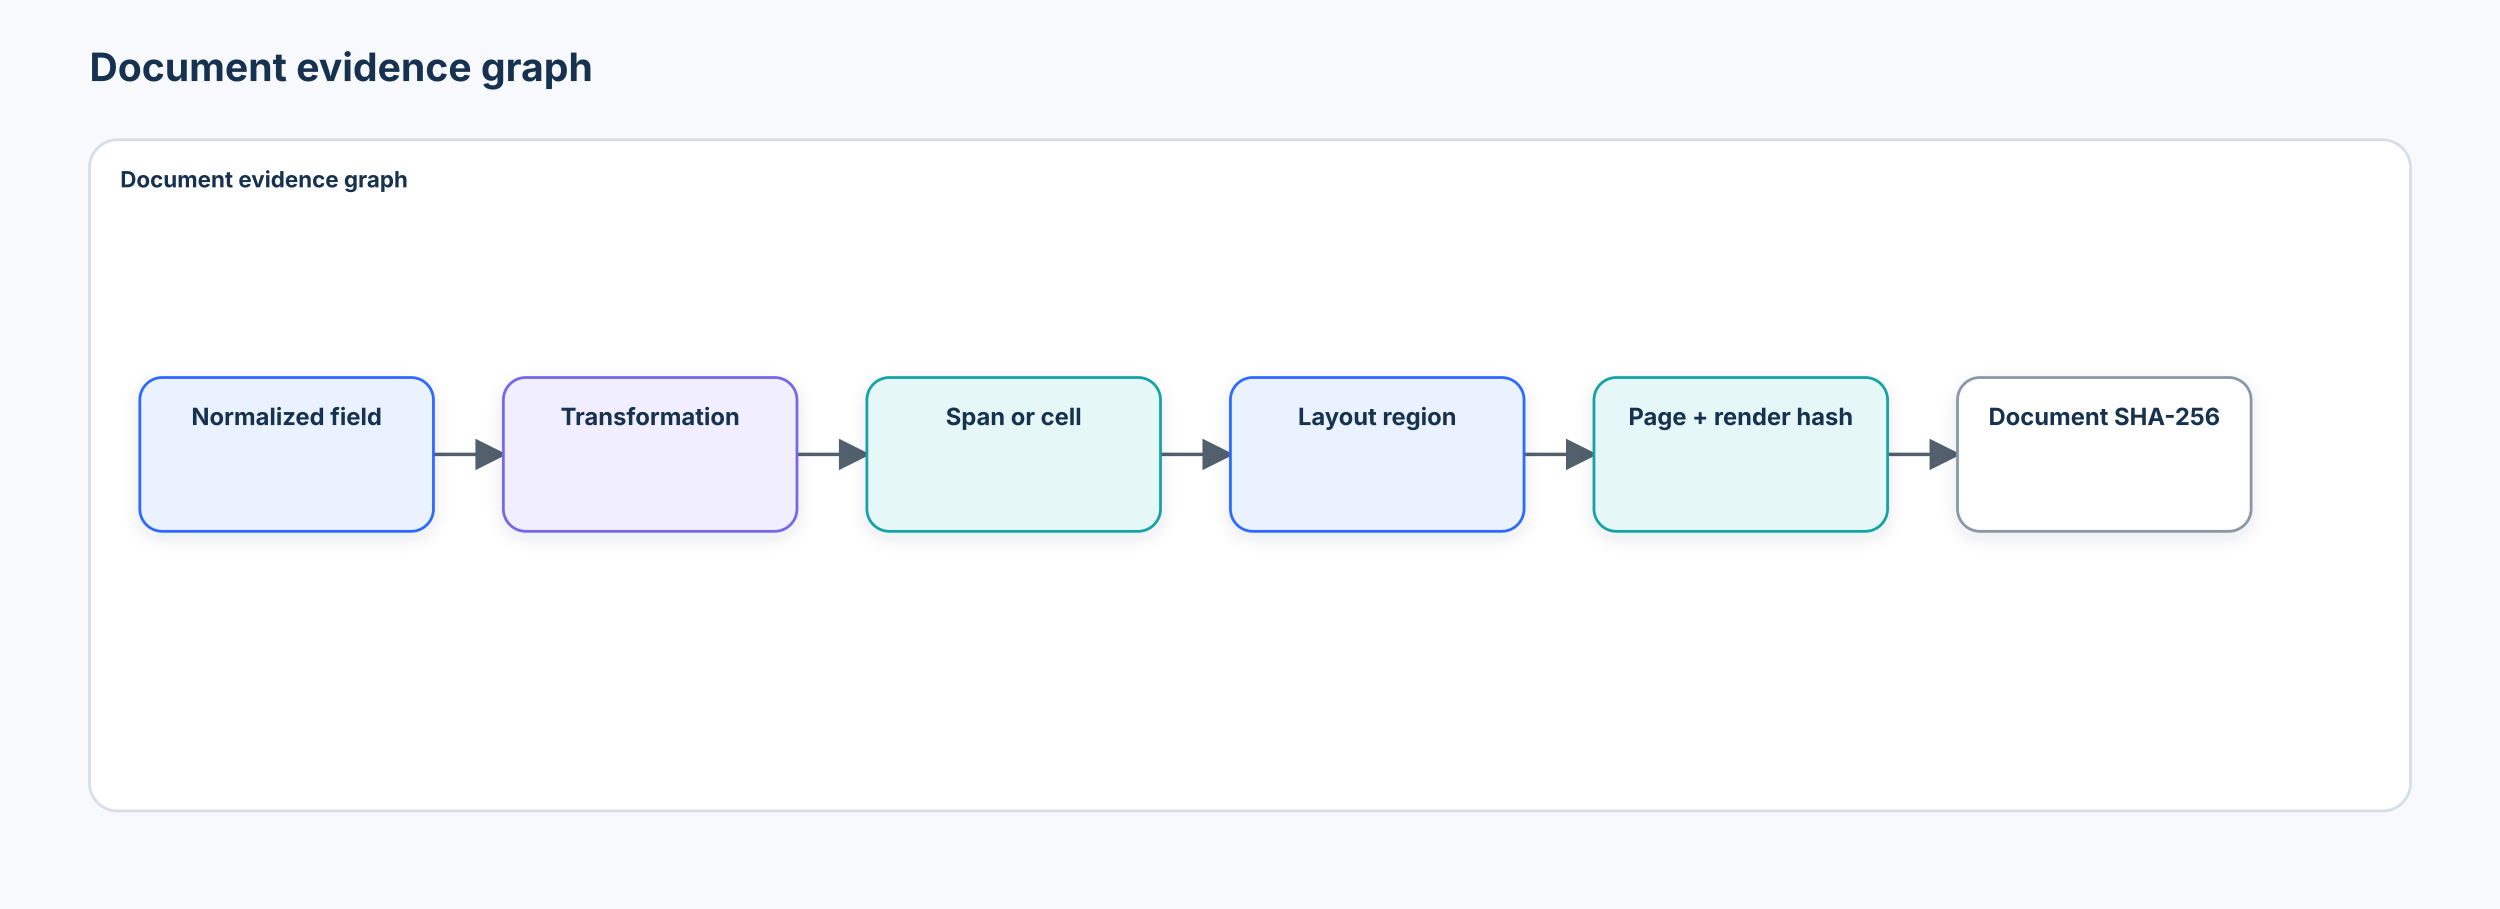
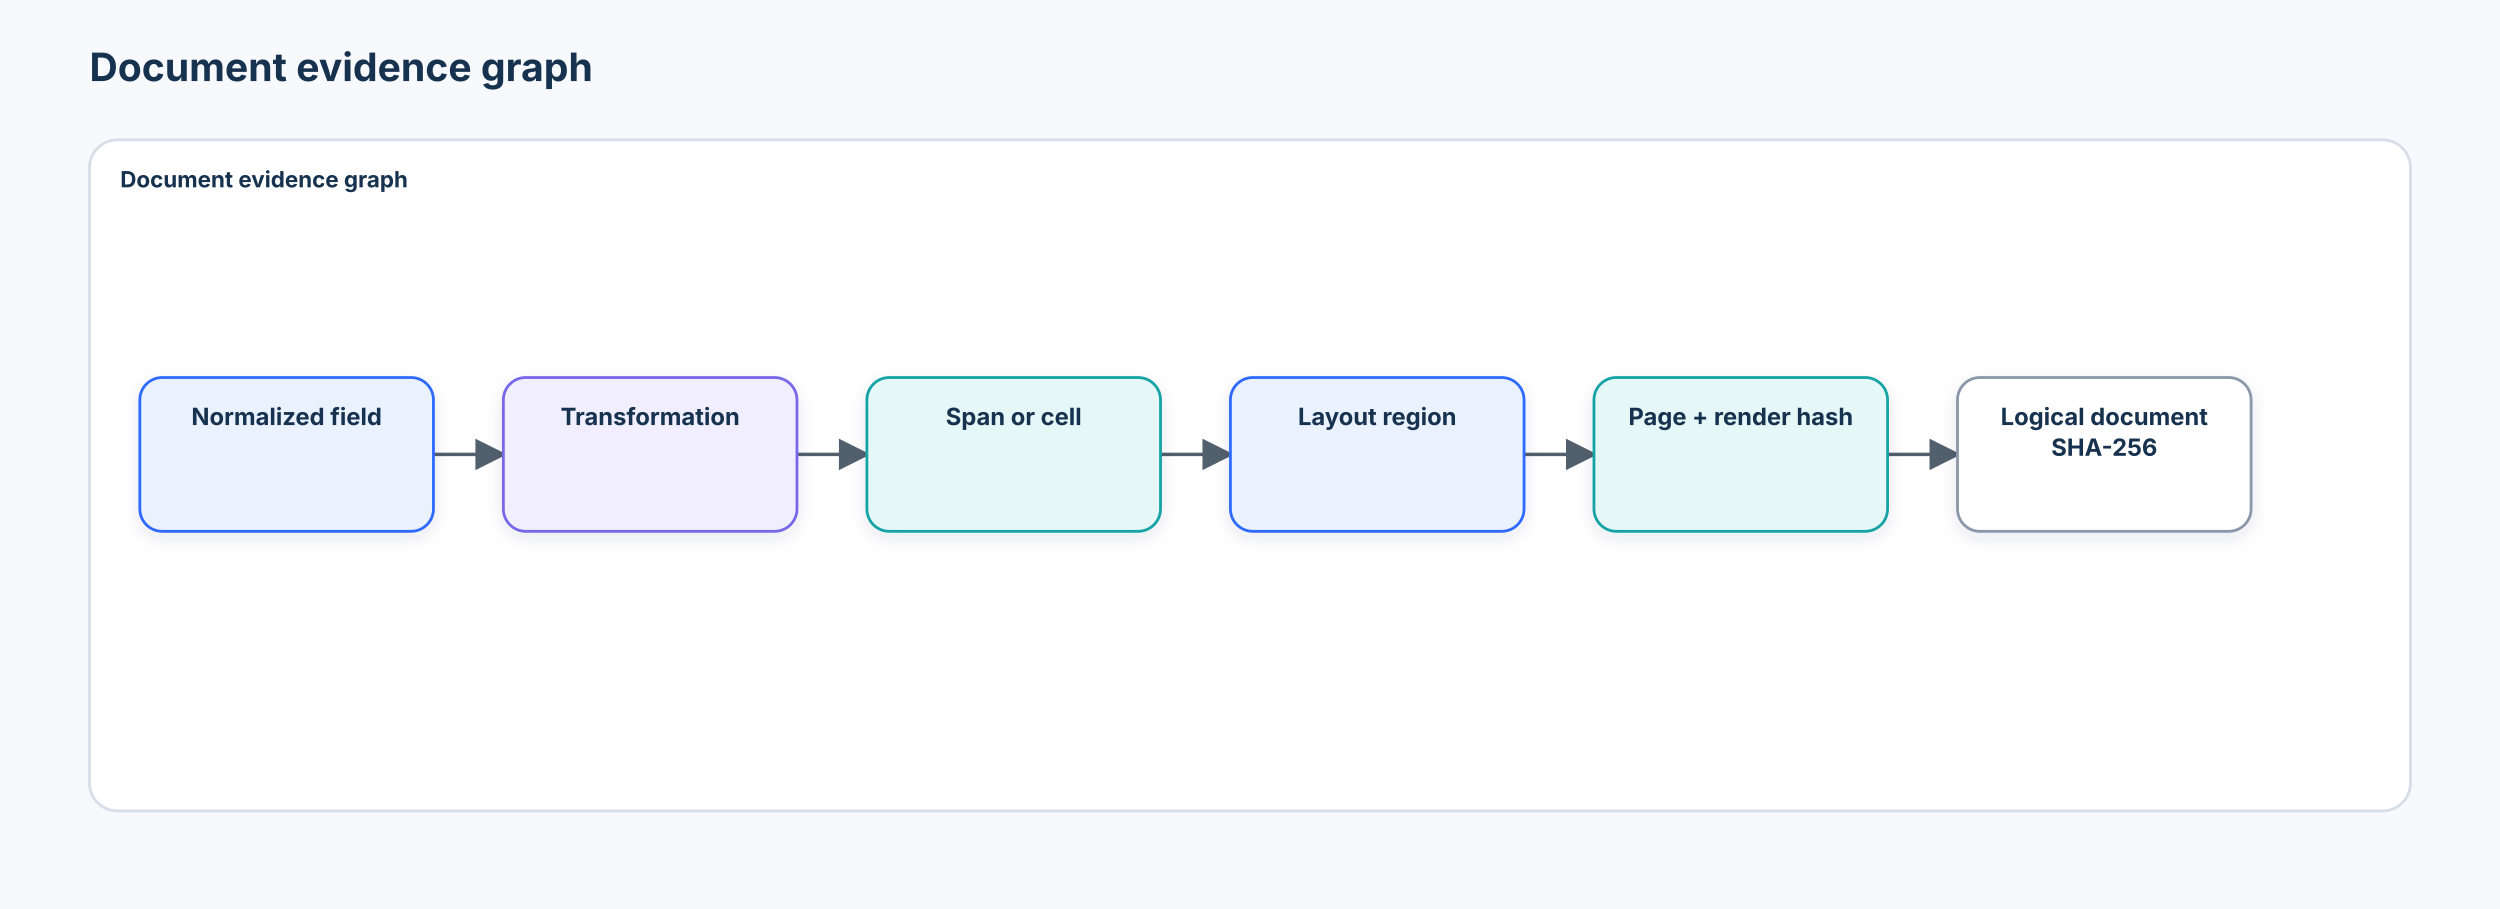
<svg xmlns="http://www.w3.org/2000/svg" viewBox="0 0 1788 650" role="img" aria-labelledby="title description">
  <defs>
    <filter id="shadow" x="-20%" y="-20%" width="140%" height="140%">
      <feDropShadow dx="0" dy="4" stdDeviation="6" flood-color="#16324F" flood-opacity="0.10" />
    </filter>
    <marker id="arrow" markerWidth="9" markerHeight="9" refX="8" refY="4.5" orient="auto">
      <path d="M0,0 L9,4.5 L0,9 z" fill="#52606D" />
    </marker>
  </defs>
  <rect width="1788" height="650" fill="#F7F9FC" />
  <text x="64" y="58" font-family="Inter, Arial, sans-serif" font-size="28" font-weight="700" fill="#16324F">Document evidence graph</text>
  <rect x="64" y="100" width="1660" height="480" rx="20" fill="#FFFFFF" stroke="#D7DEE8" stroke-width="2" />
  <text x="86" y="134" font-family="Inter, Arial, sans-serif" font-size="16" font-weight="700" fill="#16324F">Document evidence graph</text>
  <polyline points="310,325 360,325" fill="none" stroke="#52606D" stroke-width="2.5" stroke-linejoin="round" marker-end="url(#arrow)" />
  <polyline points="570,325 620,325" fill="none" stroke="#52606D" stroke-width="2.5" stroke-linejoin="round" marker-end="url(#arrow)" />
  <polyline points="830,325 880,325" fill="none" stroke="#52606D" stroke-width="2.5" stroke-linejoin="round" marker-end="url(#arrow)" />
  <polyline points="1090,325 1140,325" fill="none" stroke="#52606D" stroke-width="2.5" stroke-linejoin="round" marker-end="url(#arrow)" />
  <polyline points="1350,325 1400,325" fill="none" stroke="#52606D" stroke-width="2.5" stroke-linejoin="round" marker-end="url(#arrow)" />
  <rect x="100" y="270" width="210" height="110" rx="16" fill="#EAF1FF" stroke="#2F6BFF" stroke-width="2" filter="url(#shadow)" />
  <text x="205.0" y="304" text-anchor="middle" font-family="Inter, Arial, sans-serif" font-size="17" font-weight="700" fill="#16324F">Normalized field</text>
  <rect x="360" y="270" width="210" height="110" rx="16" fill="#F0EEFF" stroke="#7667E8" stroke-width="2" filter="url(#shadow)" />
  <text x="465.0" y="304" text-anchor="middle" font-family="Inter, Arial, sans-serif" font-size="17" font-weight="700" fill="#16324F">Transformation</text>
  <rect x="620" y="270" width="210" height="110" rx="16" fill="#E5F7F6" stroke="#16A3A5" stroke-width="2" filter="url(#shadow)" />
  <text x="725.0" y="304" text-anchor="middle" font-family="Inter, Arial, sans-serif" font-size="17" font-weight="700" fill="#16324F">Span or cell</text>
  <rect x="880" y="270" width="210" height="110" rx="16" fill="#EAF1FF" stroke="#2F6BFF" stroke-width="2" filter="url(#shadow)" />
  <text x="985.0" y="304" text-anchor="middle" font-family="Inter, Arial, sans-serif" font-size="17" font-weight="700" fill="#16324F">Layout region</text>
  <rect x="1140" y="270" width="210" height="110" rx="16" fill="#E5F7F6" stroke="#16A3A5" stroke-width="2" filter="url(#shadow)" />
  <text x="1245.0" y="304" text-anchor="middle" font-family="Inter, Arial, sans-serif" font-size="17" font-weight="700" fill="#16324F">Page + render hash</text>
  <rect x="1400" y="270" width="210" height="110" rx="16" fill="#FFFFFF" stroke="#8A97A8" stroke-width="2" filter="url(#shadow)" />
-   <text x="1505.0" y="304" text-anchor="middle" font-family="Inter, Arial, sans-serif" font-size="17" font-weight="700" fill="#16324F">Document SHA-256</text>
+   <text x="1505.0" y="304" text-anchor="middle" font-family="Inter, Arial, sans-serif" font-size="17" font-weight="700" fill="#16324F">Logical document</text>
+   <text x="1505.0" y="326" text-anchor="middle" font-family="Inter, Arial, sans-serif" font-size="17" font-weight="700" fill="#16324F">SHA-256</text>
</svg>
